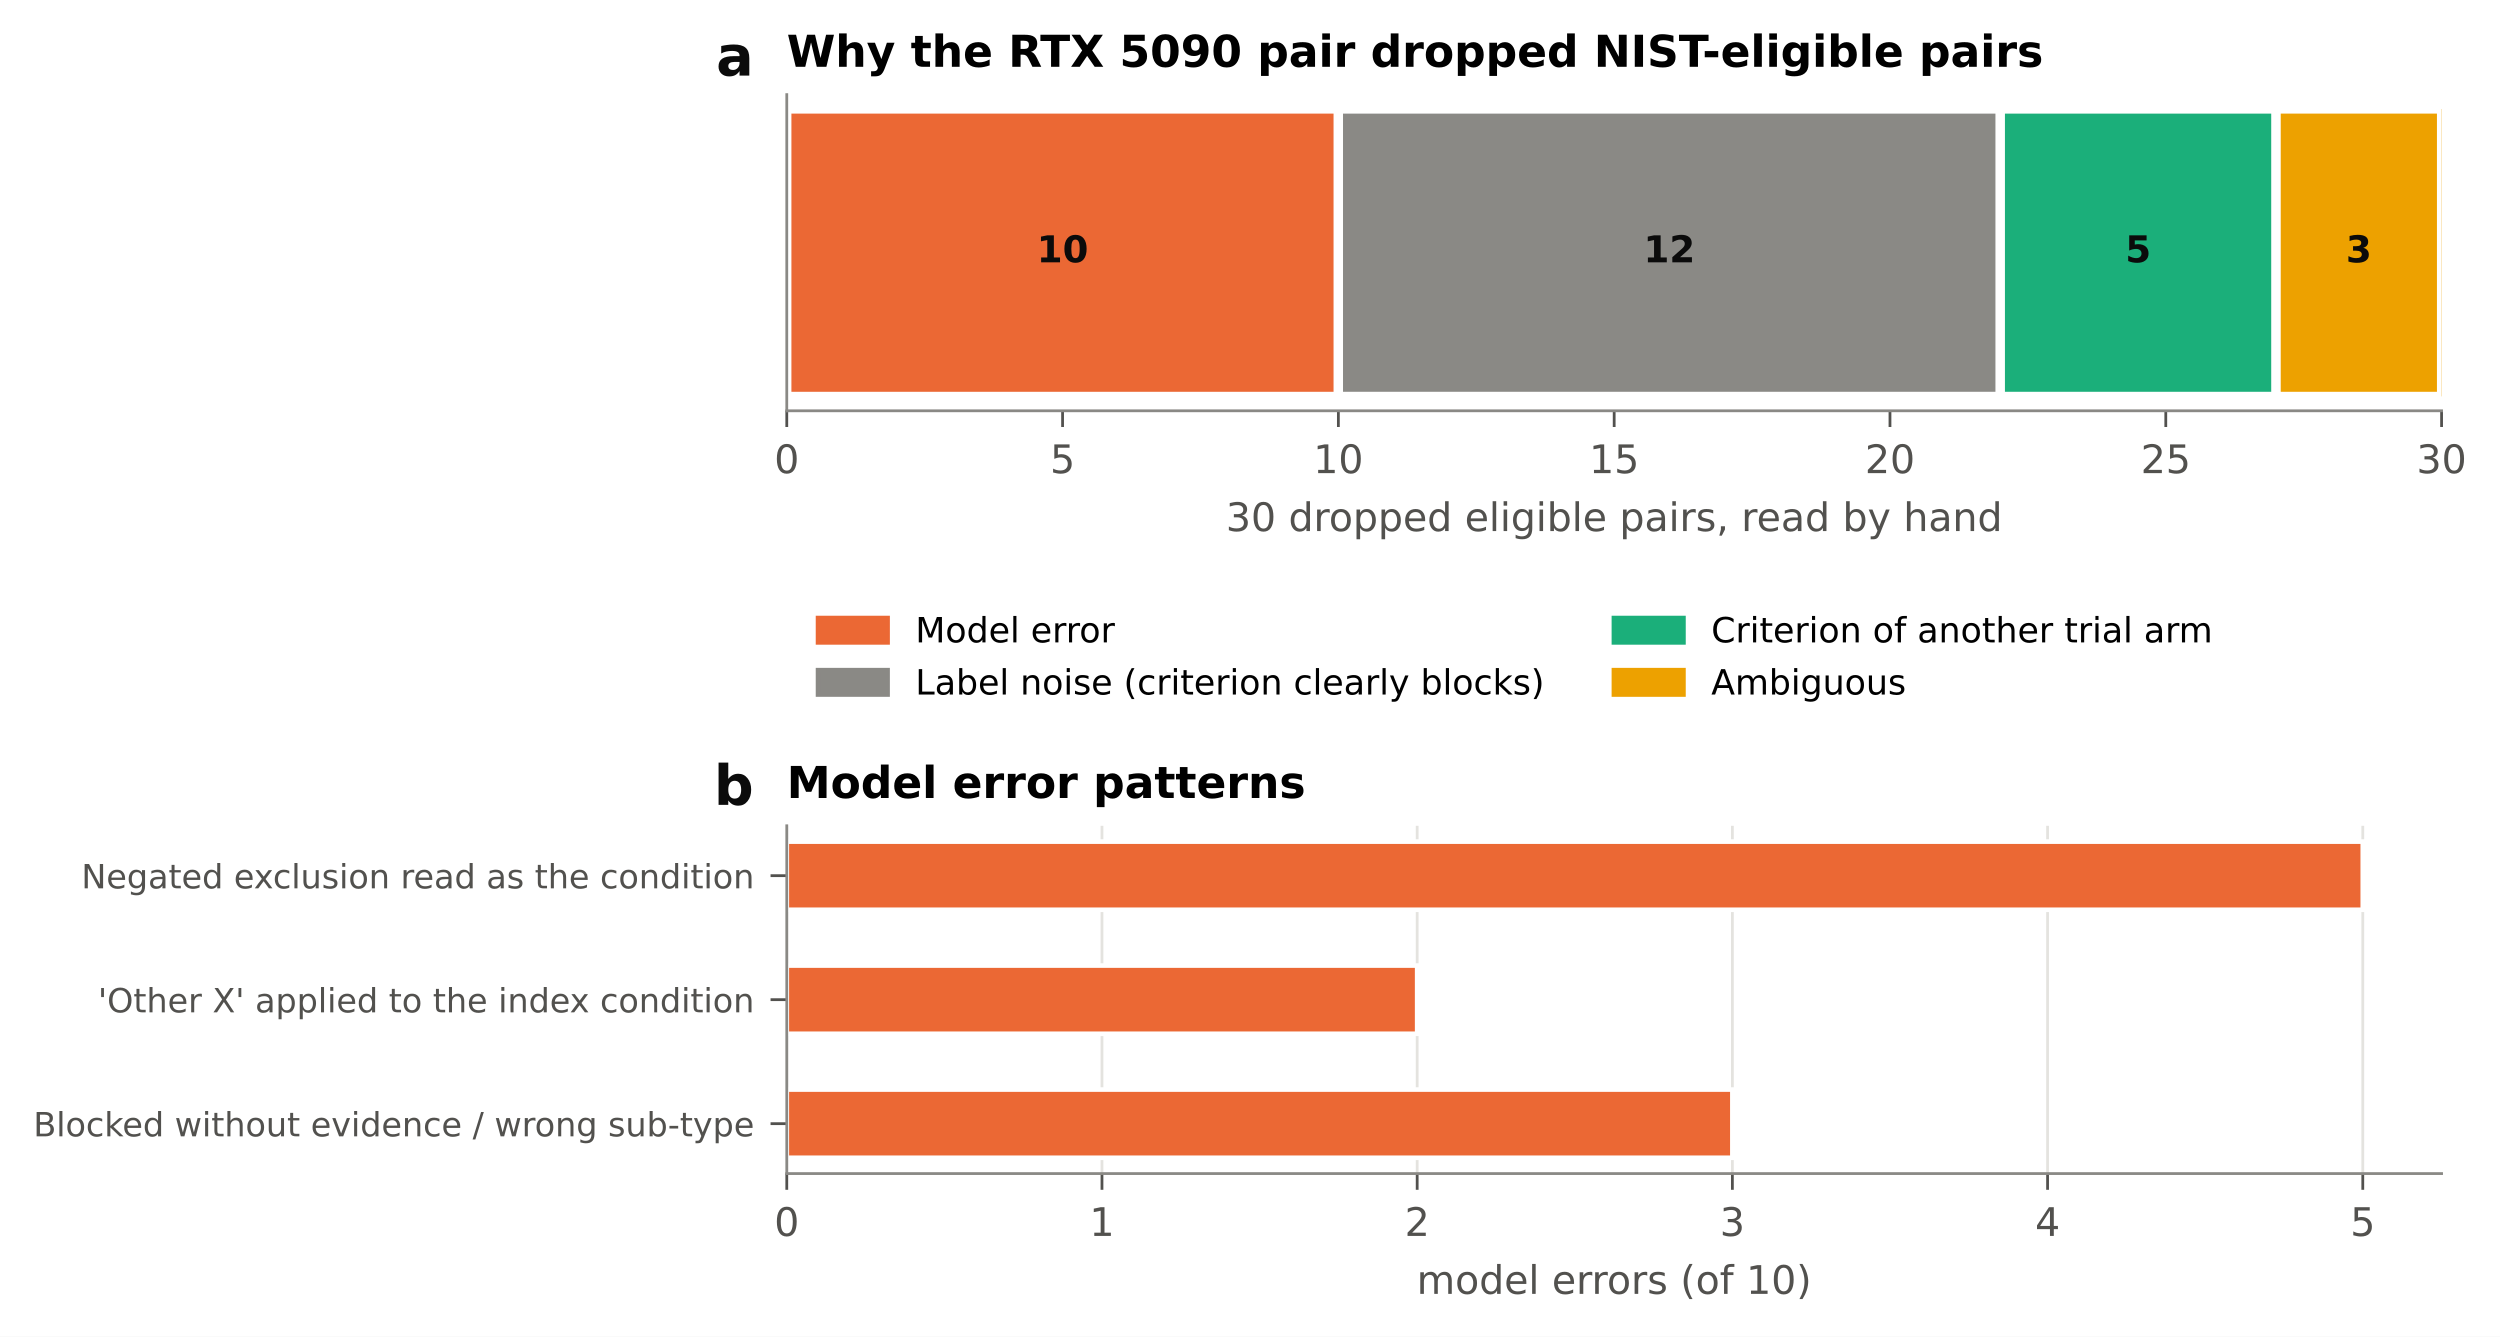
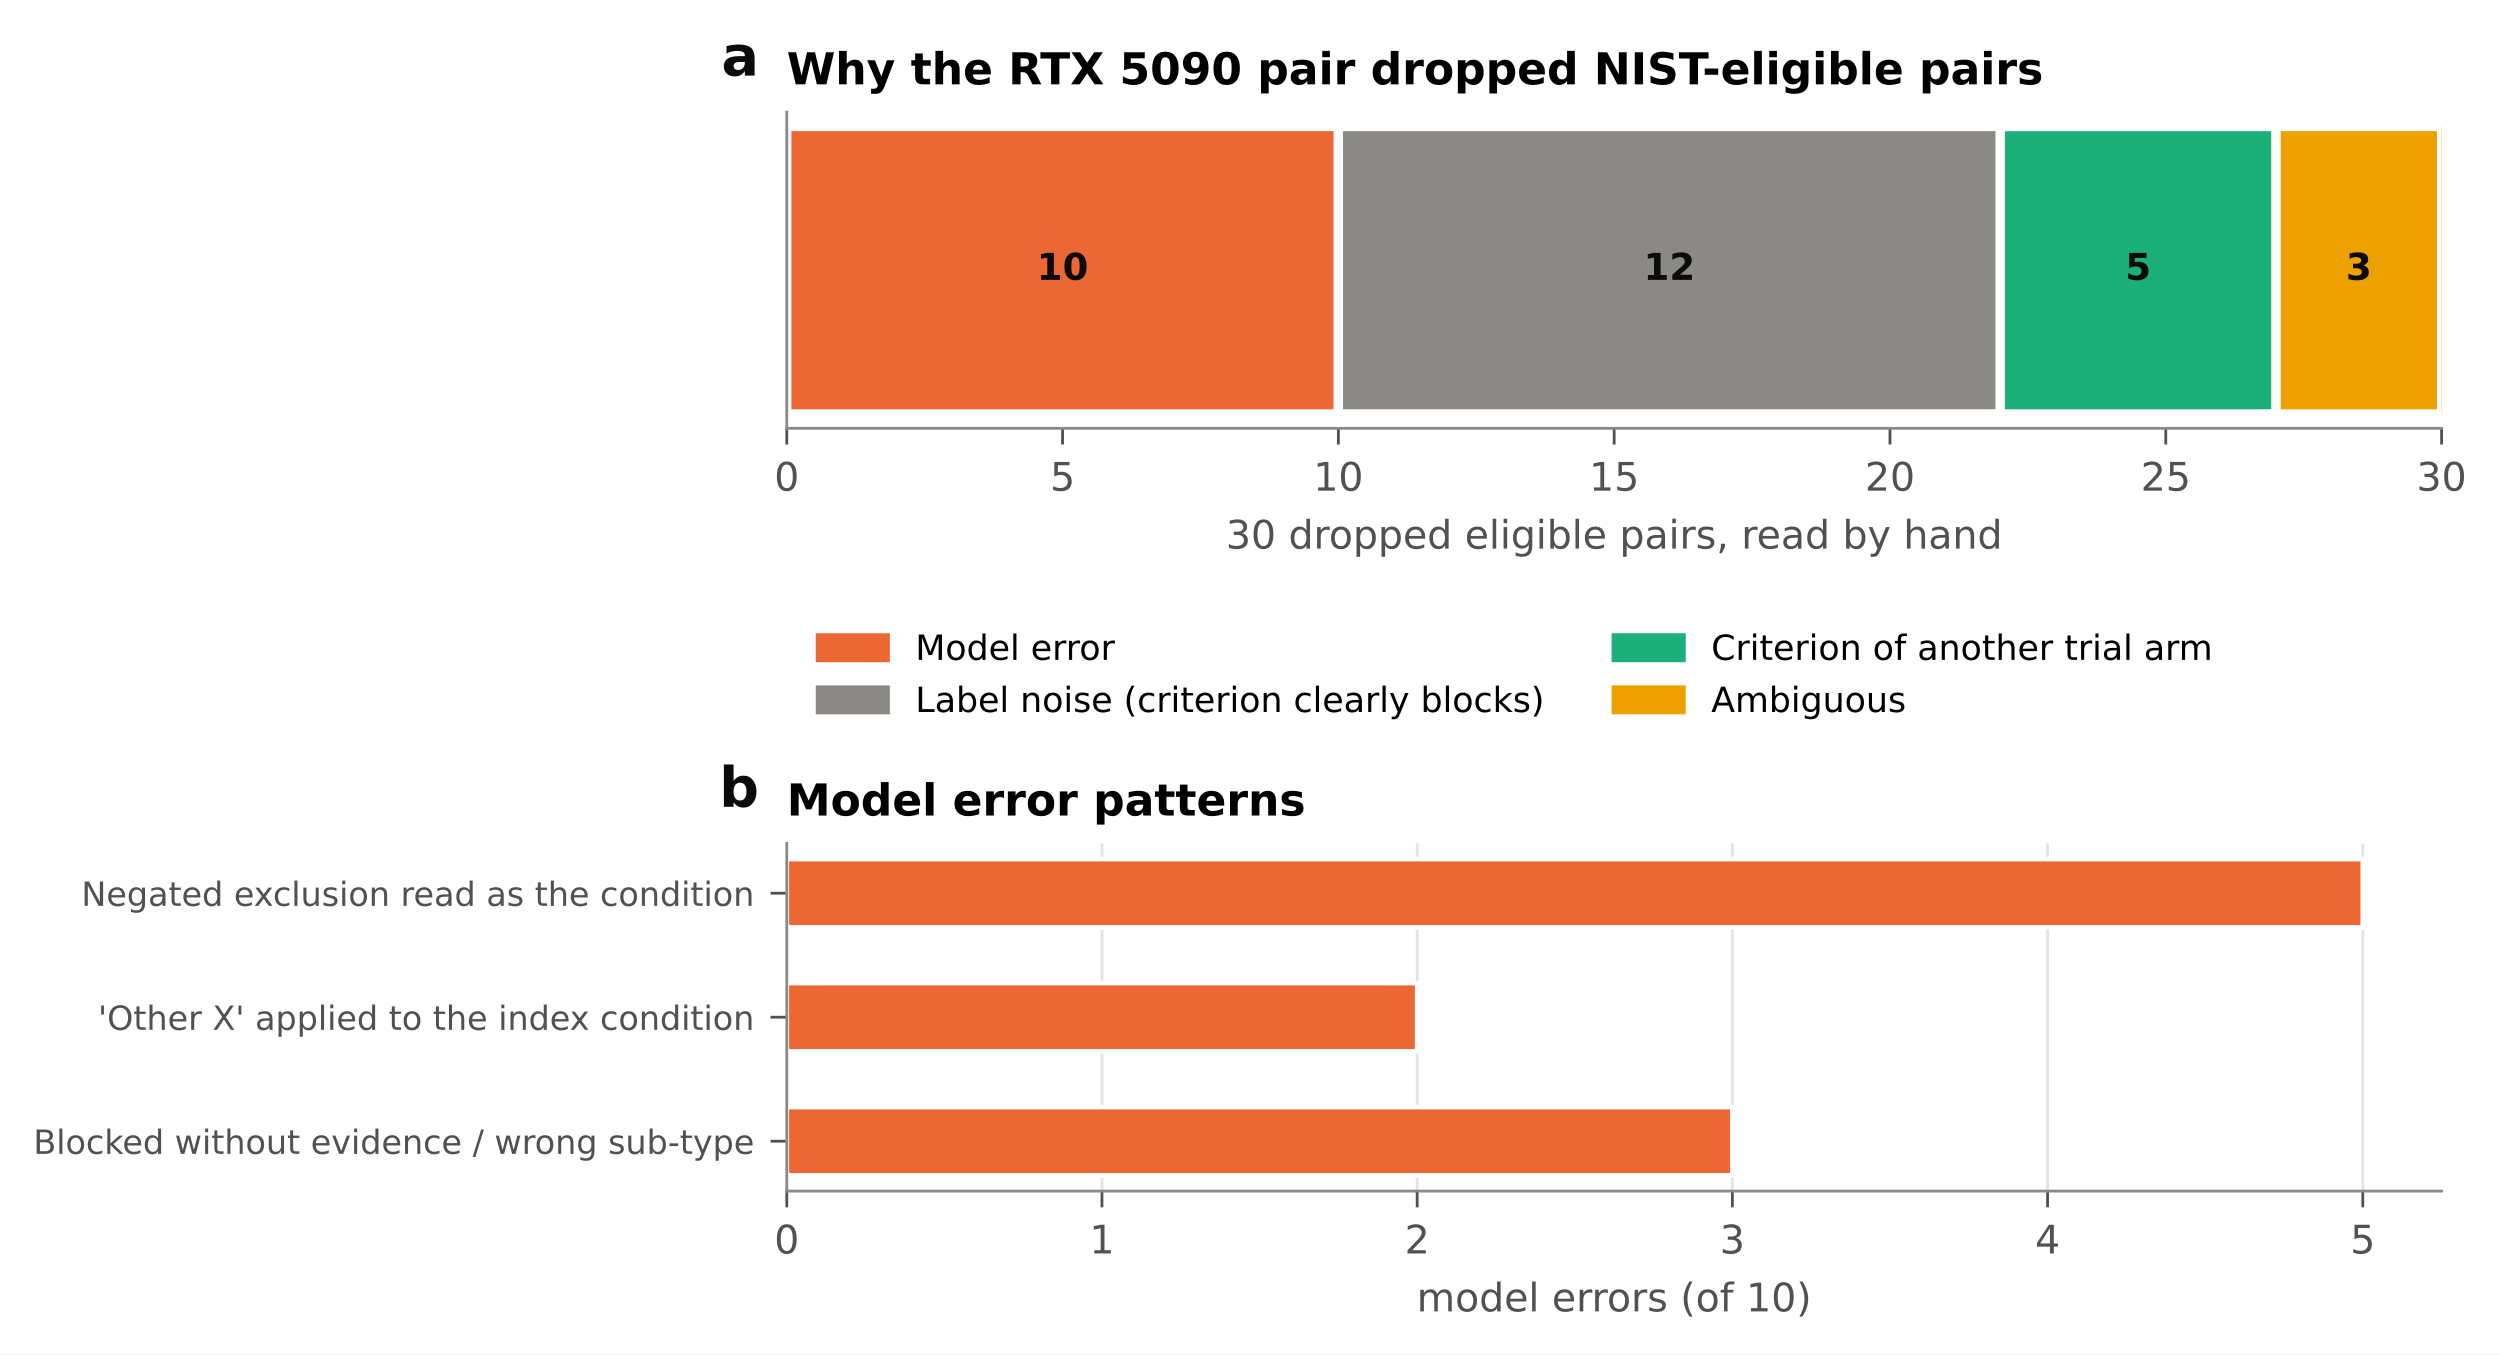
- <svg xmlns="http://www.w3.org/2000/svg" xmlns:xlink="http://www.w3.org/1999/xlink" width="539.52pt" height="288.467pt" viewBox="0 0 539.52 288.467" version="1.1">
+ <svg xmlns="http://www.w3.org/2000/svg" xmlns:xlink="http://www.w3.org/1999/xlink" width="539.52pt" height="292.249pt" viewBox="0 0 539.52 292.249" version="1.1">
  <defs>
    <style type="text/css">*{stroke-linejoin: round; stroke-linecap: butt}</style>
  </defs>
  <g id="figure_1">
    <g id="patch_1">
-       <path d="M 0 288.467  L 539.52 288.467  L 539.52 0  L 0 0  z " style="fill: #ffffff" />
+       <path d="M 0 292.249  L 539.52 292.249  L 539.52 0  L 0 0  z " style="fill: #ffffff" />
    </g>
    <g id="axes_1">
      <g id="patch_2">
-         <path d="M 169.792 88.652  L 526.912 88.652  L 526.912 20.419  L 169.792 20.419  z " style="fill: #ffffff" />
+         <path d="M 169.792 92.434  L 526.912 92.434  L 526.912 24.2  L 169.792 24.2  z " style="fill: #ffffff" />
      </g>
      <g id="matplotlib.axis_1">
        <g id="xtick_1">
          <g id="line2d_1">
            <defs>
-               <path id="m72a1bbd96f" d="M 0 0  L 0 3.5  " style="stroke: #52514e; stroke-width: 0.6" />
+               <path id="m3a4c14bca0" d="M 0 0  L 0 3.5  " style="stroke: #52514e; stroke-width: 0.6" />
            </defs>
            <g>
-               <use xlink:href="#m72a1bbd96f" x="169.792" y="88.652" style="fill: #52514e; stroke: #52514e; stroke-width: 0.6" />
+               <use xlink:href="#m3a4c14bca0" x="169.792" y="92.434" style="fill: #52514e; stroke: #52514e; stroke-width: 0.6" />
            </g>
          </g>
          <g id="text_1">
-             <text style="font-size: 8.5px; font-family: 'DejaVu Sans'; text-anchor: middle; fill: #52514e" x="169.792" y="102.11" transform="rotate(-0 169.792 102.1104)">0</text>
+             <text style="font-size: 8.5px; font-family: 'DejaVu Sans'; text-anchor: middle; fill: #52514e" x="169.792" y="105.892" transform="rotate(-0 169.792 105.8919)">0</text>
          </g>
        </g>
        <g id="xtick_2">
          <g id="line2d_2">
            <g>
-               <use xlink:href="#m72a1bbd96f" x="229.312" y="88.652" style="fill: #52514e; stroke: #52514e; stroke-width: 0.6" />
+               <use xlink:href="#m3a4c14bca0" x="229.312" y="92.434" style="fill: #52514e; stroke: #52514e; stroke-width: 0.6" />
            </g>
          </g>
          <g id="text_2">
-             <text style="font-size: 8.5px; font-family: 'DejaVu Sans'; text-anchor: middle; fill: #52514e" x="229.312" y="102.11" transform="rotate(-0 229.312 102.1104)">5</text>
+             <text style="font-size: 8.5px; font-family: 'DejaVu Sans'; text-anchor: middle; fill: #52514e" x="229.312" y="105.892" transform="rotate(-0 229.312 105.8919)">5</text>
          </g>
        </g>
        <g id="xtick_3">
          <g id="line2d_3">
            <g>
-               <use xlink:href="#m72a1bbd96f" x="288.832" y="88.652" style="fill: #52514e; stroke: #52514e; stroke-width: 0.6" />
+               <use xlink:href="#m3a4c14bca0" x="288.832" y="92.434" style="fill: #52514e; stroke: #52514e; stroke-width: 0.6" />
            </g>
          </g>
          <g id="text_3">
-             <text style="font-size: 8.5px; font-family: 'DejaVu Sans'; text-anchor: middle; fill: #52514e" x="288.832" y="102.11" transform="rotate(-0 288.832 102.1104)">10</text>
+             <text style="font-size: 8.5px; font-family: 'DejaVu Sans'; text-anchor: middle; fill: #52514e" x="288.832" y="105.892" transform="rotate(-0 288.832 105.8919)">10</text>
          </g>
        </g>
        <g id="xtick_4">
          <g id="line2d_4">
            <g>
-               <use xlink:href="#m72a1bbd96f" x="348.352" y="88.652" style="fill: #52514e; stroke: #52514e; stroke-width: 0.6" />
+               <use xlink:href="#m3a4c14bca0" x="348.352" y="92.434" style="fill: #52514e; stroke: #52514e; stroke-width: 0.6" />
            </g>
          </g>
          <g id="text_4">
-             <text style="font-size: 8.5px; font-family: 'DejaVu Sans'; text-anchor: middle; fill: #52514e" x="348.352" y="102.11" transform="rotate(-0 348.352 102.1104)">15</text>
+             <text style="font-size: 8.5px; font-family: 'DejaVu Sans'; text-anchor: middle; fill: #52514e" x="348.352" y="105.892" transform="rotate(-0 348.352 105.8919)">15</text>
          </g>
        </g>
        <g id="xtick_5">
          <g id="line2d_5">
            <g>
-               <use xlink:href="#m72a1bbd96f" x="407.872" y="88.652" style="fill: #52514e; stroke: #52514e; stroke-width: 0.6" />
+               <use xlink:href="#m3a4c14bca0" x="407.872" y="92.434" style="fill: #52514e; stroke: #52514e; stroke-width: 0.6" />
            </g>
          </g>
          <g id="text_5">
-             <text style="font-size: 8.5px; font-family: 'DejaVu Sans'; text-anchor: middle; fill: #52514e" x="407.872" y="102.11" transform="rotate(-0 407.872 102.1104)">20</text>
+             <text style="font-size: 8.5px; font-family: 'DejaVu Sans'; text-anchor: middle; fill: #52514e" x="407.872" y="105.892" transform="rotate(-0 407.872 105.8919)">20</text>
          </g>
        </g>
        <g id="xtick_6">
          <g id="line2d_6">
            <g>
-               <use xlink:href="#m72a1bbd96f" x="467.392" y="88.652" style="fill: #52514e; stroke: #52514e; stroke-width: 0.6" />
+               <use xlink:href="#m3a4c14bca0" x="467.392" y="92.434" style="fill: #52514e; stroke: #52514e; stroke-width: 0.6" />
            </g>
          </g>
          <g id="text_6">
-             <text style="font-size: 8.5px; font-family: 'DejaVu Sans'; text-anchor: middle; fill: #52514e" x="467.392" y="102.11" transform="rotate(-0 467.392 102.1104)">25</text>
+             <text style="font-size: 8.5px; font-family: 'DejaVu Sans'; text-anchor: middle; fill: #52514e" x="467.392" y="105.892" transform="rotate(-0 467.392 105.8919)">25</text>
          </g>
        </g>
        <g id="xtick_7">
          <g id="line2d_7">
            <g>
-               <use xlink:href="#m72a1bbd96f" x="526.912" y="88.652" style="fill: #52514e; stroke: #52514e; stroke-width: 0.6" />
+               <use xlink:href="#m3a4c14bca0" x="526.912" y="92.434" style="fill: #52514e; stroke: #52514e; stroke-width: 0.6" />
            </g>
          </g>
          <g id="text_7">
-             <text style="font-size: 8.5px; font-family: 'DejaVu Sans'; text-anchor: middle; fill: #52514e" x="526.912" y="102.11" transform="rotate(-0 526.912 102.1104)">30</text>
+             <text style="font-size: 8.5px; font-family: 'DejaVu Sans'; text-anchor: middle; fill: #52514e" x="526.912" y="105.892" transform="rotate(-0 526.912 105.8919)">30</text>
          </g>
        </g>
        <g id="text_8">
-           <text style="font-size: 8.5px; font-family: 'DejaVu Sans'; text-anchor: middle; fill: #52514e" x="348.352" y="114.611" transform="rotate(-0 348.352 114.611)">30 dropped eligible pairs, read by hand</text>
+           <text style="font-size: 8.5px; font-family: 'DejaVu Sans'; text-anchor: middle; fill: #52514e" x="348.352" y="118.393" transform="rotate(-0 348.352 118.3925)">30 dropped eligible pairs, read by hand</text>
        </g>
      </g>
      <g id="matplotlib.axis_2" />
      <g id="patch_3">
-         <path d="M 169.792 85.551  L 288.832 85.551  L 288.832 23.52  L 169.792 23.52  z " clip-path="url(#p02df476464)" style="fill: #eb6834; stroke: #ffffff; stroke-width: 2; stroke-linejoin: miter" />
+         <path d="M 169.792 89.332  L 288.832 89.332  L 288.832 27.302  L 169.792 27.302  z " clip-path="url(#p4d4a5f4669)" style="fill: #eb6834; stroke: #ffffff; stroke-width: 2; stroke-linejoin: miter" />
      </g>
      <g id="patch_4">
-         <path d="M 288.832 85.551  L 431.68 85.551  L 431.68 23.52  L 288.832 23.52  z " clip-path="url(#p02df476464)" style="fill: #8a8985; stroke: #ffffff; stroke-width: 2; stroke-linejoin: miter" />
+         <path d="M 288.832 89.332  L 431.68 89.332  L 431.68 27.302  L 288.832 27.302  z " clip-path="url(#p4d4a5f4669)" style="fill: #8a8985; stroke: #ffffff; stroke-width: 2; stroke-linejoin: miter" />
      </g>
      <g id="patch_5">
-         <path d="M 431.68 85.551  L 491.2 85.551  L 491.2 23.52  L 431.68 23.52  z " clip-path="url(#p02df476464)" style="fill: #1baf7a; stroke: #ffffff; stroke-width: 2; stroke-linejoin: miter" />
+         <path d="M 431.68 89.332  L 491.2 89.332  L 491.2 27.302  L 431.68 27.302  z " clip-path="url(#p4d4a5f4669)" style="fill: #1baf7a; stroke: #ffffff; stroke-width: 2; stroke-linejoin: miter" />
      </g>
      <g id="patch_6">
-         <path d="M 491.2 85.551  L 526.912 85.551  L 526.912 23.52  L 491.2 23.52  z " clip-path="url(#p02df476464)" style="fill: #eda100; stroke: #ffffff; stroke-width: 2; stroke-linejoin: miter" />
+         <path d="M 491.2 89.332  L 526.912 89.332  L 526.912 27.302  L 491.2 27.302  z " clip-path="url(#p4d4a5f4669)" style="fill: #eda100; stroke: #ffffff; stroke-width: 2; stroke-linejoin: miter" />
      </g>
      <g id="patch_7">
-         <path d="M 169.792 88.652  L 169.792 20.419  " style="fill: none; stroke: #8a8985; stroke-width: 0.6; stroke-linejoin: miter; stroke-linecap: square" />
+         <path d="M 169.792 92.434  L 169.792 24.2  " style="fill: none; stroke: #8a8985; stroke-width: 0.6; stroke-linejoin: miter; stroke-linecap: square" />
      </g>
      <g id="patch_8">
-         <path d="M 169.792 88.652  L 526.912 88.652  " style="fill: none; stroke: #8a8985; stroke-width: 0.6; stroke-linejoin: miter; stroke-linecap: square" />
+         <path d="M 169.792 92.434  L 526.912 92.434  " style="fill: none; stroke: #8a8985; stroke-width: 0.6; stroke-linejoin: miter; stroke-linecap: square" />
      </g>
      <g id="text_9">
-         <text style="font-weight: 700; font-size: 8px; font-family: 'DejaVu Sans'; text-anchor: middle; fill: #0b0b0b" x="229.312" y="56.614" transform="rotate(-0 229.312 56.61356)">10</text>
+         <text style="font-weight: 700; font-size: 8px; font-family: 'DejaVu Sans'; text-anchor: middle; fill: #0b0b0b" x="229.312" y="60.395" transform="rotate(-0 229.312 60.39505)">10</text>
      </g>
      <g id="text_10">
-         <text style="font-weight: 700; font-size: 8px; font-family: 'DejaVu Sans'; text-anchor: middle; fill: #0b0b0b" x="360.256" y="56.614" transform="rotate(-0 360.256 56.61356)">12</text>
+         <text style="font-weight: 700; font-size: 8px; font-family: 'DejaVu Sans'; text-anchor: middle; fill: #0b0b0b" x="360.256" y="60.395" transform="rotate(-0 360.256 60.39505)">12</text>
      </g>
      <g id="text_11">
-         <text style="font-weight: 700; font-size: 8px; font-family: 'DejaVu Sans'; text-anchor: middle; fill: #0b0b0b" x="461.44" y="56.614" transform="rotate(-0 461.44 56.61356)">5</text>
+         <text style="font-weight: 700; font-size: 8px; font-family: 'DejaVu Sans'; text-anchor: middle; fill: #0b0b0b" x="461.44" y="60.395" transform="rotate(-0 461.44 60.39505)">5</text>
      </g>
      <g id="text_12">
-         <text style="font-weight: 700; font-size: 8px; font-family: 'DejaVu Sans'; text-anchor: middle; fill: #0b0b0b" x="509.056" y="56.614" transform="rotate(-0 509.056 56.61356)">3</text>
+         <text style="font-weight: 700; font-size: 8px; font-family: 'DejaVu Sans'; text-anchor: middle; fill: #0b0b0b" x="509.056" y="60.395" transform="rotate(-0 509.056 60.39505)">3</text>
      </g>
      <g id="text_13">
-         <text style="font-weight: 700; font-size: 12px; font-family: 'DejaVu Sans'; text-anchor: end; fill: #0b0b0b" x="162.65" y="16.324" transform="rotate(-0 162.6496 16.32448)">a</text>
+         <text style="font-weight: 700; font-size: 12px; font-family: 'DejaVu Sans'; text-anchor: end; fill: #0b0b0b" x="163.792" y="16.317" transform="rotate(-0 163.792 16.31719)">a</text>
      </g>
      <g id="text_14">
-         <text style="font-weight: 700; font-size: 9.5px; font-family: 'DejaVu Sans'; text-anchor: start" x="169.792" y="14.419" transform="rotate(-0 169.792 14.41852)">Why the RTX 5090 pair dropped NIST-eligible pairs</text>
+         <text style="font-weight: 700; font-size: 9.5px; font-family: 'DejaVu Sans'; text-anchor: start" x="169.792" y="18.2" transform="rotate(-0 169.792 18.2)">Why the RTX 5090 pair dropped NIST-eligible pairs</text>
      </g>
      <g id="legend_1">
        <g id="patch_9">
-           <path d="M 176.542 138.63  L 191.542 138.63  L 191.542 133.38  L 176.542 133.38  z " style="fill: #eb6834; stroke: #eb6834; stroke-linejoin: miter" />
+           <path d="M 176.542 142.411  L 191.542 142.411  L 191.542 137.161  L 176.542 137.161  z " style="fill: #eb6834; stroke: #eb6834; stroke-linejoin: miter" />
        </g>
        <g id="text_15">
-           <text style="font-size: 7.5px; font-family: 'DejaVu Sans'; text-anchor: start" x="197.542" y="138.63" transform="rotate(-0 197.542 138.6298)">Model error</text>
+           <text style="font-size: 7.5px; font-family: 'DejaVu Sans'; text-anchor: start" x="197.542" y="142.411" transform="rotate(-0 197.542 142.4113)">Model error</text>
        </g>
        <g id="patch_10">
-           <path d="M 176.542 149.88  L 191.542 149.88  L 191.542 144.63  L 176.542 144.63  z " style="fill: #8a8985; stroke: #8a8985; stroke-linejoin: miter" />
+           <path d="M 176.542 153.662  L 191.542 153.662  L 191.542 148.412  L 176.542 148.412  z " style="fill: #8a8985; stroke: #8a8985; stroke-linejoin: miter" />
        </g>
        <g id="text_16">
-           <text style="font-size: 7.5px; font-family: 'DejaVu Sans'; text-anchor: start" x="197.542" y="149.88" transform="rotate(-0 197.542 149.8804)">Label noise (criterion clearly blocks)</text>
+           <text style="font-size: 7.5px; font-family: 'DejaVu Sans'; text-anchor: start" x="197.542" y="153.662" transform="rotate(-0 197.542 153.6619)">Label noise (criterion clearly blocks)</text>
        </g>
        <g id="patch_11">
-           <path d="M 348.298 138.63  L 363.298 138.63  L 363.298 133.38  L 348.298 133.38  z " style="fill: #1baf7a; stroke: #1baf7a; stroke-linejoin: miter" />
+           <path d="M 348.298 142.411  L 363.298 142.411  L 363.298 137.161  L 348.298 137.161  z " style="fill: #1baf7a; stroke: #1baf7a; stroke-linejoin: miter" />
        </g>
        <g id="text_17">
-           <text style="font-size: 7.5px; font-family: 'DejaVu Sans'; text-anchor: start" x="369.298" y="138.63" transform="rotate(-0 369.2979 138.6298)">Criterion of another trial arm</text>
+           <text style="font-size: 7.5px; font-family: 'DejaVu Sans'; text-anchor: start" x="369.298" y="142.411" transform="rotate(-0 369.2979 142.4113)">Criterion of another trial arm</text>
        </g>
        <g id="patch_12">
-           <path d="M 348.298 149.88  L 363.298 149.88  L 363.298 144.63  L 348.298 144.63  z " style="fill: #eda100; stroke: #eda100; stroke-linejoin: miter" />
+           <path d="M 348.298 153.662  L 363.298 153.662  L 363.298 148.412  L 348.298 148.412  z " style="fill: #eda100; stroke: #eda100; stroke-linejoin: miter" />
        </g>
        <g id="text_18">
-           <text style="font-size: 7.5px; font-family: 'DejaVu Sans'; text-anchor: start" x="369.298" y="149.88" transform="rotate(-0 369.2979 149.8804)">Ambiguous</text>
+           <text style="font-size: 7.5px; font-family: 'DejaVu Sans'; text-anchor: start" x="369.298" y="153.662" transform="rotate(-0 369.2979 153.6619)">Ambiguous</text>
        </g>
      </g>
    </g>
    <g id="axes_2">
      <g id="patch_13">
-         <path d="M 169.792 253.267  L 526.912 253.267  L 526.912 178.209  L 169.792 178.209  z " style="fill: #ffffff" />
+         <path d="M 169.792 257.048  L 526.912 257.048  L 526.912 181.991  L 169.792 181.991  z " style="fill: #ffffff" />
      </g>
      <g id="matplotlib.axis_3">
        <g id="xtick_8">
          <g id="line2d_8">
-             <path d="M 169.792 253.267  L 169.792 178.209  " clip-path="url(#p407d411c70)" style="fill: none; stroke: #e4e3df; stroke-width: 0.6; stroke-linecap: square" />
+             <path d="M 169.792 257.048  L 169.792 181.991  " clip-path="url(#p34205a4d97)" style="fill: none; stroke: #e4e3df; stroke-width: 0.6; stroke-linecap: square" />
          </g>
          <g id="line2d_9">
            <g>
-               <use xlink:href="#m72a1bbd96f" x="169.792" y="253.267" style="fill: #52514e; stroke: #52514e; stroke-width: 0.6" />
+               <use xlink:href="#m3a4c14bca0" x="169.792" y="257.048" style="fill: #52514e; stroke: #52514e; stroke-width: 0.6" />
            </g>
          </g>
          <g id="text_19">
-             <text style="font-size: 8.5px; font-family: 'DejaVu Sans'; text-anchor: middle; fill: #52514e" x="169.792" y="266.725" transform="rotate(-0 169.792 266.7245)">0</text>
+             <text style="font-size: 8.5px; font-family: 'DejaVu Sans'; text-anchor: middle; fill: #52514e" x="169.792" y="270.506" transform="rotate(-0 169.792 270.506)">0</text>
          </g>
        </g>
        <g id="xtick_9">
          <g id="line2d_10">
-             <path d="M 237.815 253.267  L 237.815 178.209  " clip-path="url(#p407d411c70)" style="fill: none; stroke: #e4e3df; stroke-width: 0.6; stroke-linecap: square" />
+             <path d="M 237.815 257.048  L 237.815 181.991  " clip-path="url(#p34205a4d97)" style="fill: none; stroke: #e4e3df; stroke-width: 0.6; stroke-linecap: square" />
          </g>
          <g id="line2d_11">
            <g>
-               <use xlink:href="#m72a1bbd96f" x="237.815" y="253.267" style="fill: #52514e; stroke: #52514e; stroke-width: 0.6" />
+               <use xlink:href="#m3a4c14bca0" x="237.815" y="257.048" style="fill: #52514e; stroke: #52514e; stroke-width: 0.6" />
            </g>
          </g>
          <g id="text_20">
-             <text style="font-size: 8.5px; font-family: 'DejaVu Sans'; text-anchor: middle; fill: #52514e" x="237.815" y="266.725" transform="rotate(-0 237.8149 266.7245)">1</text>
+             <text style="font-size: 8.5px; font-family: 'DejaVu Sans'; text-anchor: middle; fill: #52514e" x="237.815" y="270.506" transform="rotate(-0 237.8149 270.506)">1</text>
          </g>
        </g>
        <g id="xtick_10">
          <g id="line2d_12">
-             <path d="M 305.838 253.267  L 305.838 178.209  " clip-path="url(#p407d411c70)" style="fill: none; stroke: #e4e3df; stroke-width: 0.6; stroke-linecap: square" />
+             <path d="M 305.838 257.048  L 305.838 181.991  " clip-path="url(#p34205a4d97)" style="fill: none; stroke: #e4e3df; stroke-width: 0.6; stroke-linecap: square" />
          </g>
          <g id="line2d_13">
            <g>
-               <use xlink:href="#m72a1bbd96f" x="305.838" y="253.267" style="fill: #52514e; stroke: #52514e; stroke-width: 0.6" />
+               <use xlink:href="#m3a4c14bca0" x="305.838" y="257.048" style="fill: #52514e; stroke: #52514e; stroke-width: 0.6" />
            </g>
          </g>
          <g id="text_21">
-             <text style="font-size: 8.5px; font-family: 'DejaVu Sans'; text-anchor: middle; fill: #52514e" x="305.838" y="266.725" transform="rotate(-0 305.8377 266.7245)">2</text>
+             <text style="font-size: 8.5px; font-family: 'DejaVu Sans'; text-anchor: middle; fill: #52514e" x="305.838" y="270.506" transform="rotate(-0 305.8377 270.506)">2</text>
          </g>
        </g>
        <g id="xtick_11">
          <g id="line2d_14">
-             <path d="M 373.861 253.267  L 373.861 178.209  " clip-path="url(#p407d411c70)" style="fill: none; stroke: #e4e3df; stroke-width: 0.6; stroke-linecap: square" />
+             <path d="M 373.861 257.048  L 373.861 181.991  " clip-path="url(#p34205a4d97)" style="fill: none; stroke: #e4e3df; stroke-width: 0.6; stroke-linecap: square" />
          </g>
          <g id="line2d_15">
            <g>
-               <use xlink:href="#m72a1bbd96f" x="373.861" y="253.267" style="fill: #52514e; stroke: #52514e; stroke-width: 0.6" />
+               <use xlink:href="#m3a4c14bca0" x="373.861" y="257.048" style="fill: #52514e; stroke: #52514e; stroke-width: 0.6" />
            </g>
          </g>
          <g id="text_22">
-             <text style="font-size: 8.5px; font-family: 'DejaVu Sans'; text-anchor: middle; fill: #52514e" x="373.861" y="266.725" transform="rotate(-0 373.8606 266.7245)">3</text>
+             <text style="font-size: 8.5px; font-family: 'DejaVu Sans'; text-anchor: middle; fill: #52514e" x="373.861" y="270.506" transform="rotate(-0 373.8606 270.506)">3</text>
          </g>
        </g>
        <g id="xtick_12">
          <g id="line2d_16">
-             <path d="M 441.883 253.267  L 441.883 178.209  " clip-path="url(#p407d411c70)" style="fill: none; stroke: #e4e3df; stroke-width: 0.6; stroke-linecap: square" />
+             <path d="M 441.883 257.048  L 441.883 181.991  " clip-path="url(#p34205a4d97)" style="fill: none; stroke: #e4e3df; stroke-width: 0.6; stroke-linecap: square" />
          </g>
          <g id="line2d_17">
            <g>
-               <use xlink:href="#m72a1bbd96f" x="441.883" y="253.267" style="fill: #52514e; stroke: #52514e; stroke-width: 0.6" />
+               <use xlink:href="#m3a4c14bca0" x="441.883" y="257.048" style="fill: #52514e; stroke: #52514e; stroke-width: 0.6" />
            </g>
          </g>
          <g id="text_23">
-             <text style="font-size: 8.5px; font-family: 'DejaVu Sans'; text-anchor: middle; fill: #52514e" x="441.883" y="266.725" transform="rotate(-0 441.8834 266.7245)">4</text>
+             <text style="font-size: 8.5px; font-family: 'DejaVu Sans'; text-anchor: middle; fill: #52514e" x="441.883" y="270.506" transform="rotate(-0 441.8834 270.506)">4</text>
          </g>
        </g>
        <g id="xtick_13">
          <g id="line2d_18">
-             <path d="M 509.906 253.267  L 509.906 178.209  " clip-path="url(#p407d411c70)" style="fill: none; stroke: #e4e3df; stroke-width: 0.6; stroke-linecap: square" />
+             <path d="M 509.906 257.048  L 509.906 181.991  " clip-path="url(#p34205a4d97)" style="fill: none; stroke: #e4e3df; stroke-width: 0.6; stroke-linecap: square" />
          </g>
          <g id="line2d_19">
            <g>
-               <use xlink:href="#m72a1bbd96f" x="509.906" y="253.267" style="fill: #52514e; stroke: #52514e; stroke-width: 0.6" />
+               <use xlink:href="#m3a4c14bca0" x="509.906" y="257.048" style="fill: #52514e; stroke: #52514e; stroke-width: 0.6" />
            </g>
          </g>
          <g id="text_24">
-             <text style="font-size: 8.5px; font-family: 'DejaVu Sans'; text-anchor: middle; fill: #52514e" x="509.906" y="266.725" transform="rotate(-0 509.9063 266.7245)">5</text>
+             <text style="font-size: 8.5px; font-family: 'DejaVu Sans'; text-anchor: middle; fill: #52514e" x="509.906" y="270.506" transform="rotate(-0 509.9063 270.506)">5</text>
          </g>
        </g>
        <g id="text_25">
-           <text style="font-size: 8.5px; font-family: 'DejaVu Sans'; text-anchor: middle; fill: #52514e" x="348.352" y="279.225" transform="rotate(-0 348.352 279.2252)">model errors (of 10)</text>
+           <text style="font-size: 8.5px; font-family: 'DejaVu Sans'; text-anchor: middle; fill: #52514e" x="348.352" y="283.007" transform="rotate(-0 348.352 283.0067)">model errors (of 10)</text>
        </g>
      </g>
      <g id="matplotlib.axis_4">
        <g id="ytick_1">
          <g id="line2d_20">
            <defs>
-               <path id="m01546eb44c" d="M 0 0  L -3.5 0  " style="stroke: #52514e; stroke-width: 0.6" />
+               <path id="m8a1c0cb281" d="M 0 0  L -3.5 0  " style="stroke: #52514e; stroke-width: 0.6" />
            </defs>
            <g>
-               <use xlink:href="#m01546eb44c" x="169.792" y="188.98" style="fill: #52514e; stroke: #52514e; stroke-width: 0.6" />
+               <use xlink:href="#m8a1c0cb281" x="169.792" y="192.761" style="fill: #52514e; stroke: #52514e; stroke-width: 0.6" />
            </g>
          </g>
          <g id="text_26">
-             <text style="font-size: 7.2px; font-family: 'DejaVu Sans'; text-anchor: end; fill: #52514e" x="162.792" y="191.715" transform="rotate(-0 162.792 191.715)">Negated exclusion read as the condition</text>
+             <text style="font-size: 7.2px; font-family: 'DejaVu Sans'; text-anchor: end; fill: #52514e" x="162.792" y="195.496" transform="rotate(-0 162.792 195.4965)">Negated exclusion read as the condition</text>
          </g>
        </g>
        <g id="ytick_2">
          <g id="line2d_21">
            <g>
-               <use xlink:href="#m01546eb44c" x="169.792" y="215.738" style="fill: #52514e; stroke: #52514e; stroke-width: 0.6" />
+               <use xlink:href="#m8a1c0cb281" x="169.792" y="219.519" style="fill: #52514e; stroke: #52514e; stroke-width: 0.6" />
            </g>
          </g>
          <g id="text_27">
-             <text style="font-size: 7.2px; font-family: 'DejaVu Sans'; text-anchor: end; fill: #52514e" x="162.792" y="218.473" transform="rotate(-0 162.792 218.4733)">'Other X' applied to the index condition</text>
+             <text style="font-size: 7.2px; font-family: 'DejaVu Sans'; text-anchor: end; fill: #52514e" x="162.792" y="222.255" transform="rotate(-0 162.792 222.2548)">'Other X' applied to the index condition</text>
          </g>
        </g>
        <g id="ytick_3">
          <g id="line2d_22">
            <g>
-               <use xlink:href="#m01546eb44c" x="169.792" y="242.496" style="fill: #52514e; stroke: #52514e; stroke-width: 0.6" />
+               <use xlink:href="#m8a1c0cb281" x="169.792" y="246.278" style="fill: #52514e; stroke: #52514e; stroke-width: 0.6" />
            </g>
          </g>
          <g id="text_28">
-             <text style="font-size: 7.2px; font-family: 'DejaVu Sans'; text-anchor: end; fill: #52514e" x="162.792" y="245.232" transform="rotate(-0 162.792 245.2317)">Blocked without evidence / wrong sub-type</text>
+             <text style="font-size: 7.2px; font-family: 'DejaVu Sans'; text-anchor: end; fill: #52514e" x="162.792" y="249.013" transform="rotate(-0 162.792 249.0132)">Blocked without evidence / wrong sub-type</text>
          </g>
        </g>
      </g>
      <g id="patch_14">
-         <path d="M 169.792 181.621  L 509.906 181.621  L 509.906 196.338  L 169.792 196.338  z " clip-path="url(#p407d411c70)" style="fill: #eb6834; stroke: #ffffff; stroke-linejoin: miter" />
+         <path d="M 169.792 185.402  L 509.906 185.402  L 509.906 200.12  L 169.792 200.12  z " clip-path="url(#p34205a4d97)" style="fill: #eb6834; stroke: #ffffff; stroke-linejoin: miter" />
      </g>
      <g id="patch_15">
-         <path d="M 169.792 208.379  L 305.838 208.379  L 305.838 223.096  L 169.792 223.096  z " clip-path="url(#p407d411c70)" style="fill: #eb6834; stroke: #ffffff; stroke-linejoin: miter" />
+         <path d="M 169.792 212.161  L 305.838 212.161  L 305.838 226.878  L 169.792 226.878  z " clip-path="url(#p34205a4d97)" style="fill: #eb6834; stroke: #ffffff; stroke-linejoin: miter" />
      </g>
      <g id="patch_16">
-         <path d="M 169.792 235.138  L 373.861 235.138  L 373.861 249.855  L 169.792 249.855  z " clip-path="url(#p407d411c70)" style="fill: #eb6834; stroke: #ffffff; stroke-linejoin: miter" />
+         <path d="M 169.792 238.919  L 373.861 238.919  L 373.861 253.636  L 169.792 253.636  z " clip-path="url(#p34205a4d97)" style="fill: #eb6834; stroke: #ffffff; stroke-linejoin: miter" />
      </g>
      <g id="patch_17">
-         <path d="M 169.792 253.267  L 169.792 178.209  " style="fill: none; stroke: #8a8985; stroke-width: 0.6; stroke-linejoin: miter; stroke-linecap: square" />
+         <path d="M 169.792 257.048  L 169.792 181.991  " style="fill: none; stroke: #8a8985; stroke-width: 0.6; stroke-linejoin: miter; stroke-linecap: square" />
      </g>
      <g id="patch_18">
-         <path d="M 169.792 253.267  L 526.912 253.267  " style="fill: none; stroke: #8a8985; stroke-width: 0.6; stroke-linejoin: miter; stroke-linecap: square" />
+         <path d="M 169.792 257.048  L 526.912 257.048  " style="fill: none; stroke: #8a8985; stroke-width: 0.6; stroke-linejoin: miter; stroke-linecap: square" />
      </g>
      <g id="text_29">
-         <text style="font-weight: 700; font-size: 12px; font-family: 'DejaVu Sans'; text-anchor: end; fill: #0b0b0b" x="162.65" y="173.706" transform="rotate(-0 162.6496 173.7059)">b</text>
+         <text style="font-weight: 700; font-size: 12px; font-family: 'DejaVu Sans'; text-anchor: end; fill: #0b0b0b" x="163.792" y="174.108" transform="rotate(-0 163.792 174.108)">b</text>
      </g>
      <g id="text_30">
-         <text style="font-weight: 700; font-size: 9.5px; font-family: 'DejaVu Sans'; text-anchor: start" x="169.792" y="172.209" transform="rotate(-0 169.792 172.2093)">Model error patterns</text>
+         <text style="font-weight: 700; font-size: 9.5px; font-family: 'DejaVu Sans'; text-anchor: start" x="169.792" y="175.991" transform="rotate(-0 169.792 175.9908)">Model error patterns</text>
      </g>
    </g>
  </g>
  <defs>
-     <clipPath id="p02df476464">
-       <rect x="169.792" y="20.419" width="357.12" height="68.234" />
+     <clipPath id="p4d4a5f4669">
+       <rect x="169.792" y="24.2" width="357.12" height="68.234" />
    </clipPath>
-     <clipPath id="p407d411c70">
-       <rect x="169.792" y="178.209" width="357.12" height="75.057" />
+     <clipPath id="p34205a4d97">
+       <rect x="169.792" y="181.991" width="357.12" height="75.057" />
    </clipPath>
  </defs>
</svg>
